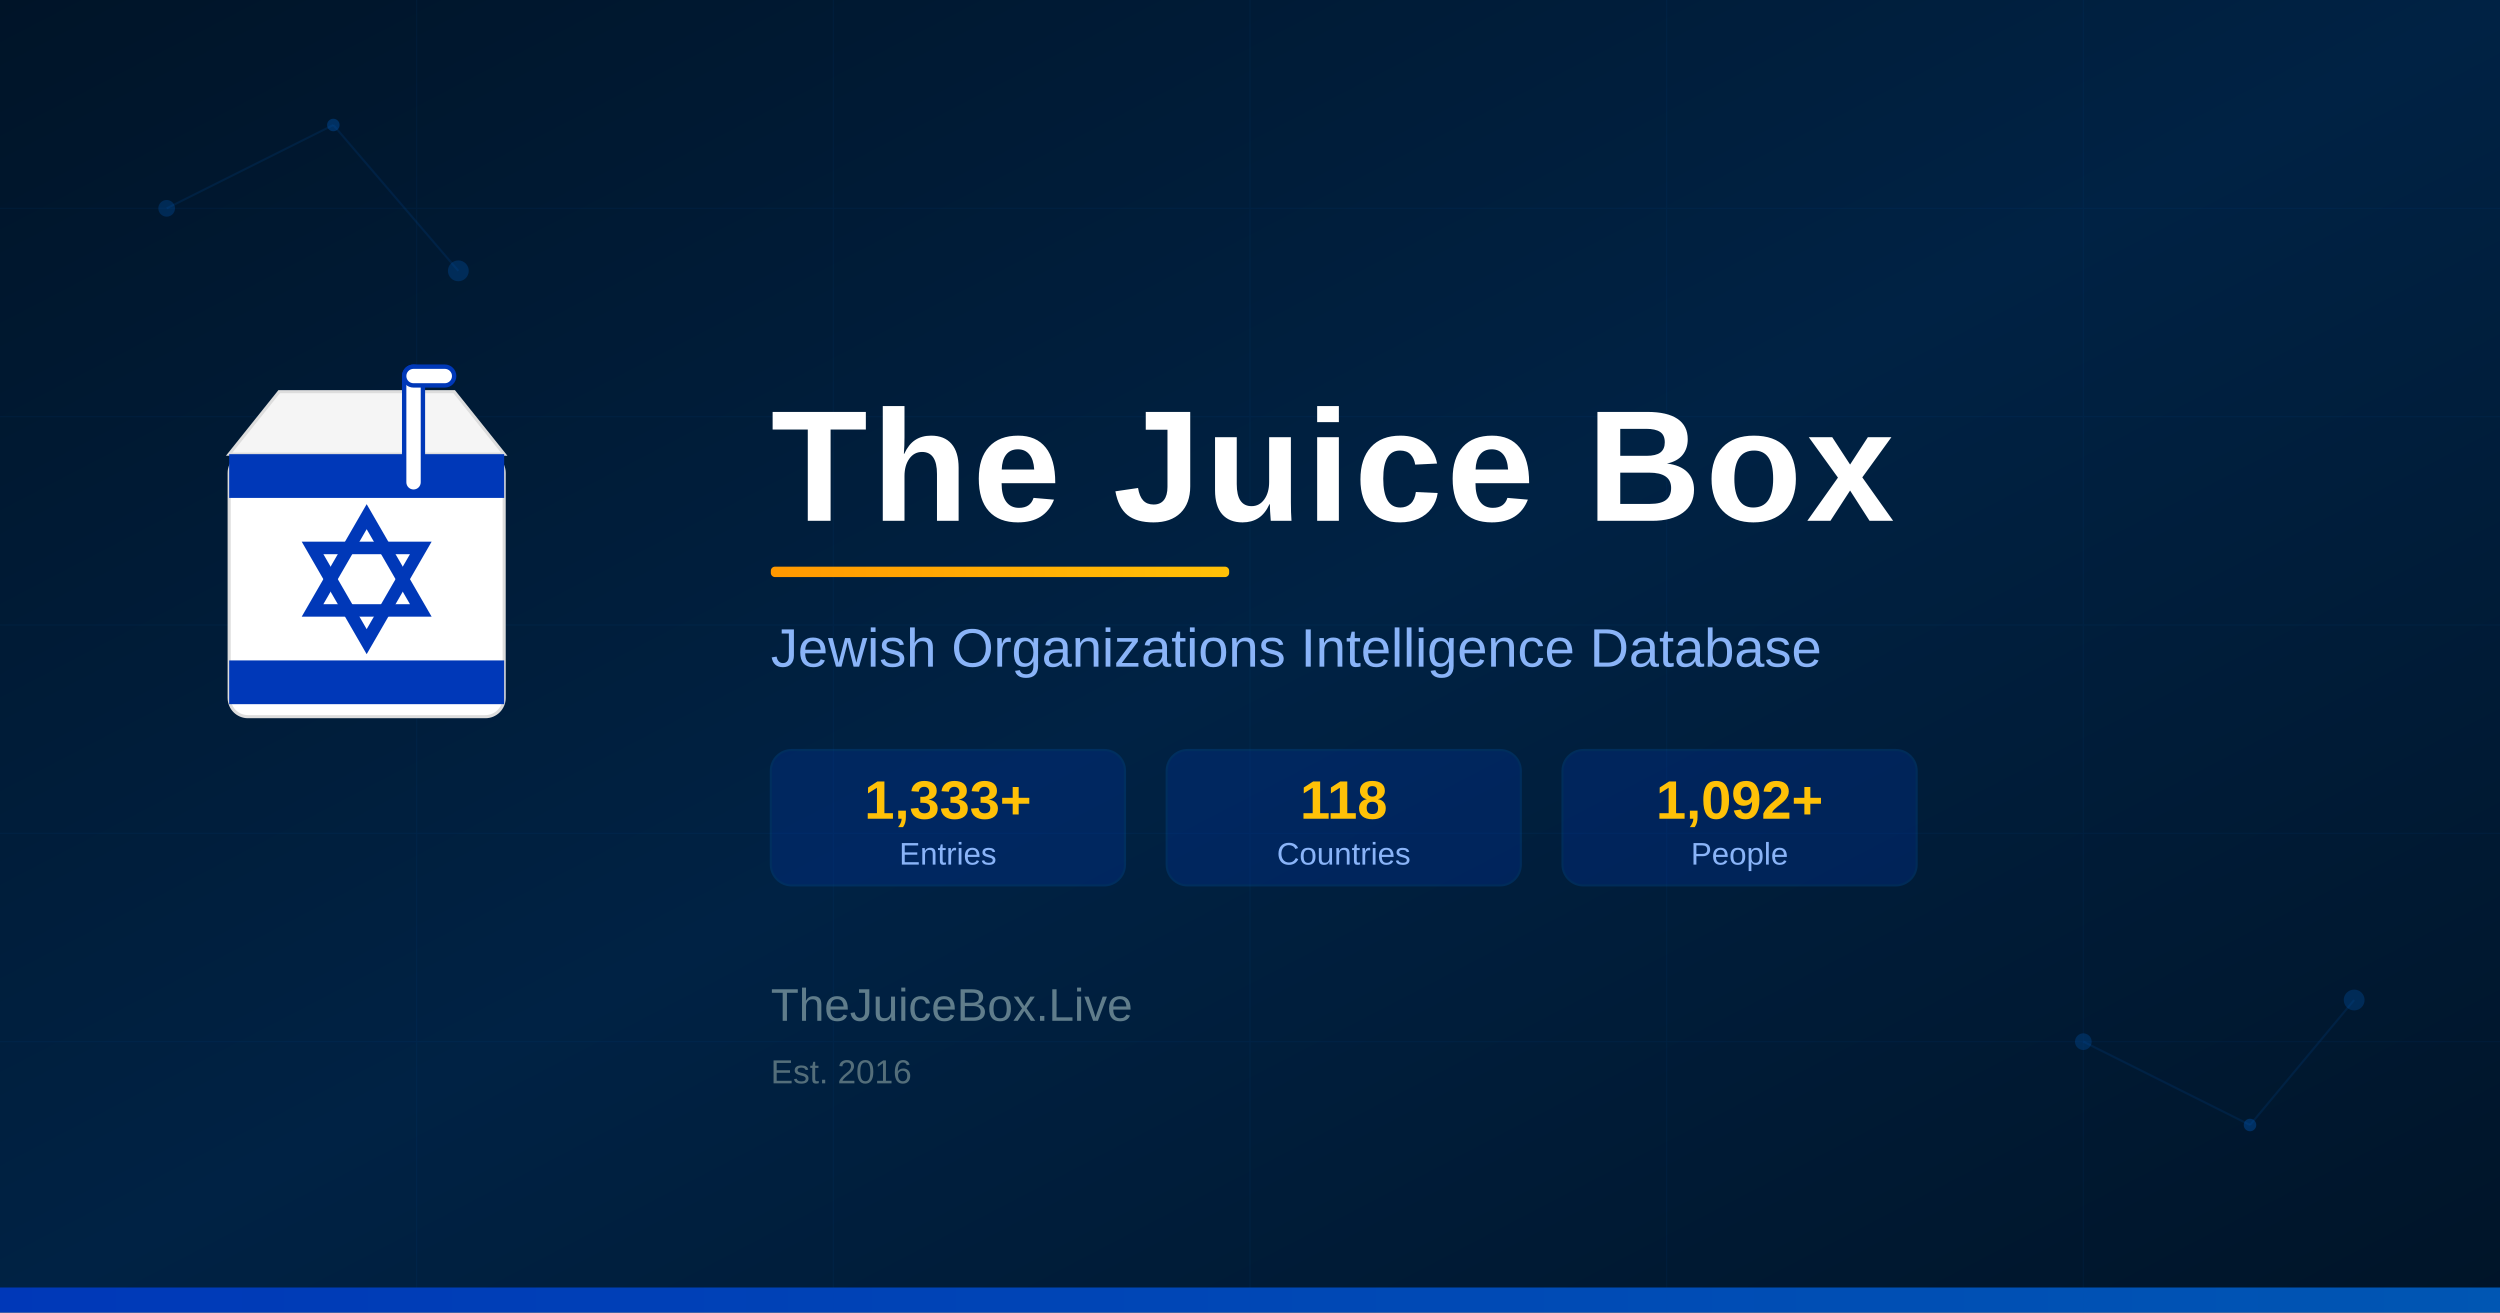
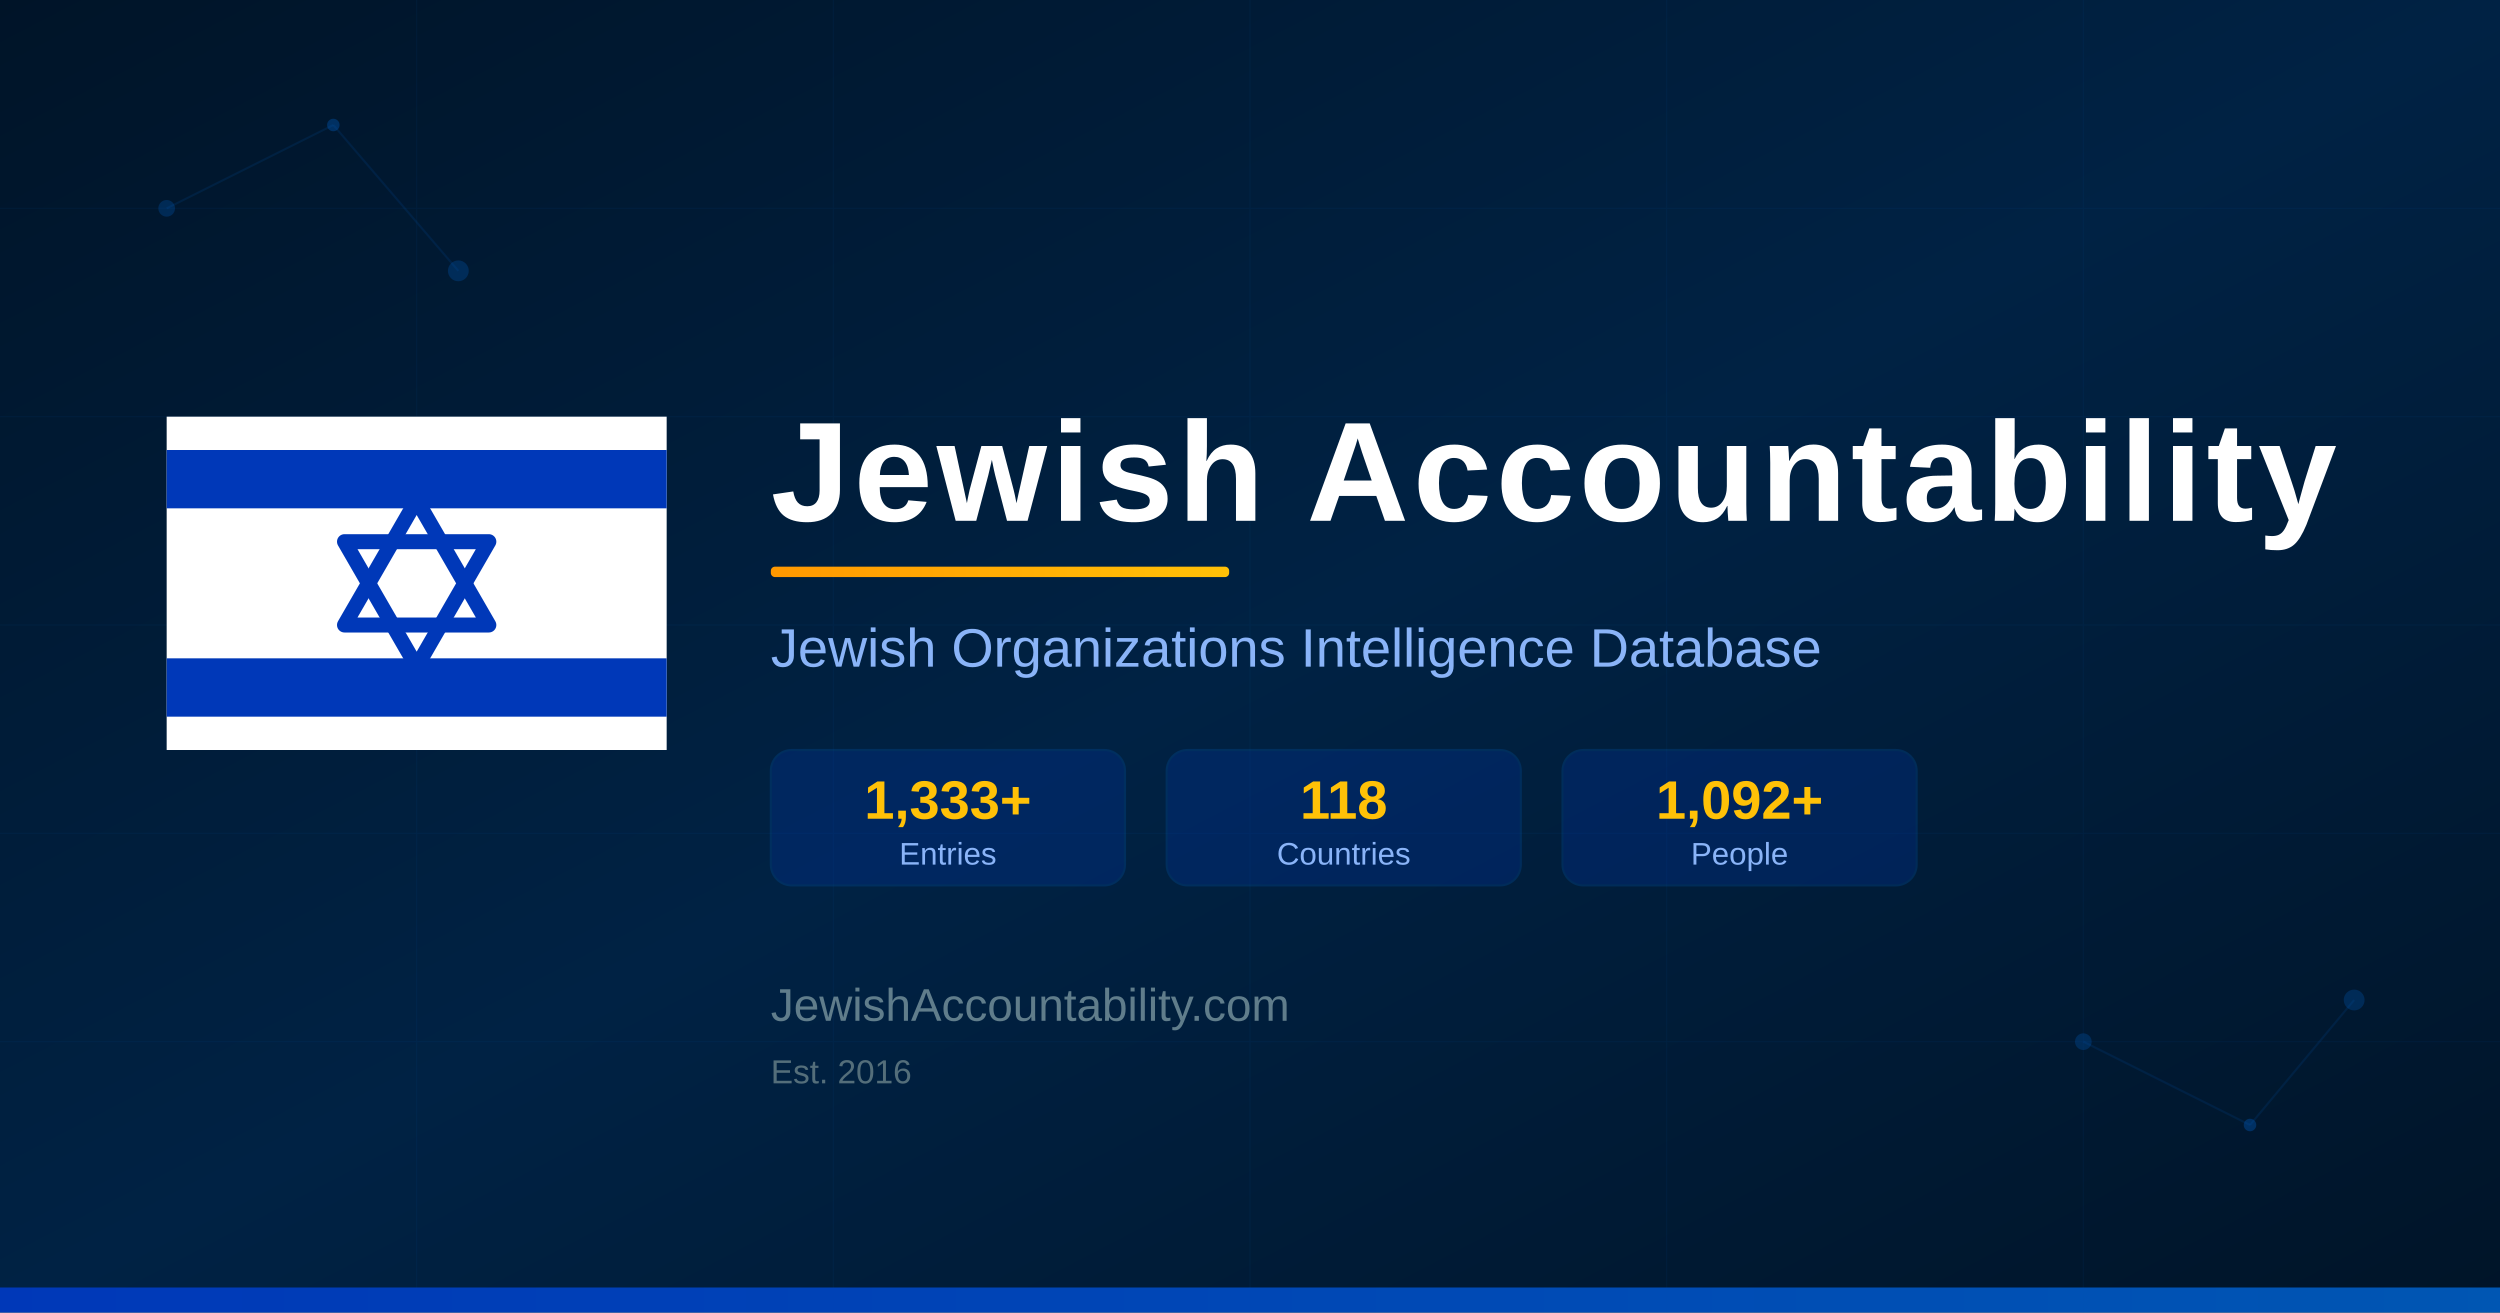
<svg xmlns="http://www.w3.org/2000/svg" width="1200" height="630" viewBox="0 0 1200 630">
  <defs>
    <linearGradient id="bg" x1="0%" y1="0%" x2="100%" y2="100%">
      <stop offset="0%" stop-color="#001428" />
      <stop offset="50%" stop-color="#002244" />
      <stop offset="100%" stop-color="#001428" />
    </linearGradient>
    <linearGradient id="accent" x1="0%" y1="0%" x2="100%" y2="0%">
      <stop offset="0%" stop-color="#0038b8" />
      <stop offset="100%" stop-color="#0056b3" />
    </linearGradient>
    <linearGradient id="gold" x1="0%" y1="0%" x2="100%" y2="0%">
      <stop offset="0%" stop-color="#ff9800" />
      <stop offset="100%" stop-color="#ffc107" />
    </linearGradient>
  </defs>
  <rect width="1200" height="630" fill="url(#bg)" />
  <g stroke="#0056b3" stroke-width="0.5" opacity="0.08">
    <line x1="0" y1="100" x2="1200" y2="100" />
    <line x1="0" y1="200" x2="1200" y2="200" />
    <line x1="0" y1="300" x2="1200" y2="300" />
    <line x1="0" y1="400" x2="1200" y2="400" />
    <line x1="0" y1="500" x2="1200" y2="500" />
    <line x1="200" y1="0" x2="200" y2="630" />
    <line x1="400" y1="0" x2="400" y2="630" />
    <line x1="600" y1="0" x2="600" y2="630" />
    <line x1="800" y1="0" x2="800" y2="630" />
    <line x1="1000" y1="0" x2="1000" y2="630" />
  </g>
  <circle cx="80" cy="100" r="4" fill="#0056b3" opacity="0.3" />
  <circle cx="160" cy="60" r="3" fill="#007bff" opacity="0.25" />
  <circle cx="220" cy="130" r="5" fill="#0056b3" opacity="0.3" />
  <line x1="80" y1="100" x2="160" y2="60" stroke="#0056b3" stroke-width="1" opacity="0.15" />
  <line x1="160" y1="60" x2="220" y2="130" stroke="#0056b3" stroke-width="1" opacity="0.15" />
  <circle cx="1000" cy="500" r="4" fill="#0056b3" opacity="0.3" />
  <circle cx="1080" cy="540" r="3" fill="#007bff" opacity="0.25" />
  <circle cx="1130" cy="480" r="5" fill="#0056b3" opacity="0.3" />
  <line x1="1000" y1="500" x2="1080" y2="540" stroke="#0056b3" stroke-width="1" opacity="0.15" />
  <line x1="1080" y1="540" x2="1130" y2="480" stroke="#0056b3" stroke-width="1" opacity="0.15" />
-   <g transform="translate(80, 170) scale(3)">
-     <rect x="10" y="16" width="44" height="42" rx="3" fill="#fff" stroke="#ddd" stroke-width="0.5" />
-     <polygon points="10,16 18,6 46,6 54,16" fill="#f5f5f5" stroke="#ddd" stroke-width="0.5" />
-     <rect x="10" y="16" width="44" height="7" fill="#0038b8" />
-     <rect x="10" y="49" width="44" height="7" fill="#0038b8" />
-     <g transform="translate(32,36)" fill="none" stroke="#0038b8" stroke-width="2">
-       <polygon points="0,-10 8.66,5 -8.66,5" />
-       <polygon points="0,10 8.66,-5 -8.66,-5" />
+   <g transform="translate(80, 200) scale(4)">
+     <rect width="60" height="40" fill="#fff" />
+     <rect y="4" width="60" height="7" fill="#0038b8" />
+     <rect y="29" width="60" height="7" fill="#0038b8" />
+     <g transform="translate(30,20)">
+       <polygon points="0,-10 8.66,5 -8.66,5" fill="none" stroke="#0038b8" stroke-width="1.8" stroke-linejoin="round" />
+       <polygon points="0,10 8.66,-5 -8.66,-5" fill="none" stroke="#0038b8" stroke-width="1.8" stroke-linejoin="round" />
    </g>
-     <rect x="38" y="2" width="3" height="20" rx="1.5" fill="#fff" stroke="#0038b8" stroke-width="0.7" />
-     <rect x="38" y="2" width="8" height="3" rx="1.5" fill="#fff" stroke="#0038b8" stroke-width="0.7" />
  </g>
-   <text x="370" y="250" font-size="76" font-weight="bold" fill="#ffffff" font-family="Arial, Helvetica, sans-serif" letter-spacing="2">The Juice Box</text>
+   <text x="370" y="250" font-size="68" font-weight="bold" fill="#ffffff" font-family="Arial, Helvetica, sans-serif" letter-spacing="2">Jewish Accountability</text>
  <rect x="370" y="272" width="220" height="5" rx="2" fill="url(#gold)" />
  <text x="370" y="320" font-size="26" fill="#8ab4f8" font-family="Arial, Helvetica, sans-serif">Jewish Organizations Intelligence Database</text>
  <rect x="370" y="360" width="170" height="65" rx="10" fill="#0038b8" opacity="0.25" stroke="#0056b3" stroke-width="1" />
  <text x="455" y="393" text-anchor="middle" font-size="26" font-weight="bold" fill="#ffc107" font-family="Arial, Helvetica, sans-serif">1,333+</text>
  <text x="455" y="415" text-anchor="middle" font-size="15" fill="#8ab4f8" font-family="Arial, Helvetica, sans-serif">Entries</text>
  <rect x="560" y="360" width="170" height="65" rx="10" fill="#0038b8" opacity="0.25" stroke="#0056b3" stroke-width="1" />
  <text x="645" y="393" text-anchor="middle" font-size="26" font-weight="bold" fill="#ffc107" font-family="Arial, Helvetica, sans-serif">118</text>
  <text x="645" y="415" text-anchor="middle" font-size="15" fill="#8ab4f8" font-family="Arial, Helvetica, sans-serif">Countries</text>
  <rect x="750" y="360" width="170" height="65" rx="10" fill="#0038b8" opacity="0.25" stroke="#0056b3" stroke-width="1" />
  <text x="835" y="393" text-anchor="middle" font-size="26" font-weight="bold" fill="#ffc107" font-family="Arial, Helvetica, sans-serif">1,092+</text>
  <text x="835" y="415" text-anchor="middle" font-size="15" fill="#8ab4f8" font-family="Arial, Helvetica, sans-serif">People</text>
-   <text x="370" y="490" font-size="22" fill="#607d8b" font-family="Arial, Helvetica, sans-serif">TheJuiceBox.Live</text>
+   <text x="370" y="490" font-size="22" fill="#607d8b" font-family="Arial, Helvetica, sans-serif">JewishAccountability.com</text>
  <text x="370" y="520" font-size="16" fill="#546e7a" font-family="Arial, Helvetica, sans-serif">Est. 2016</text>
  <rect x="0" y="618" width="1200" height="12" fill="url(#accent)" />
</svg>
